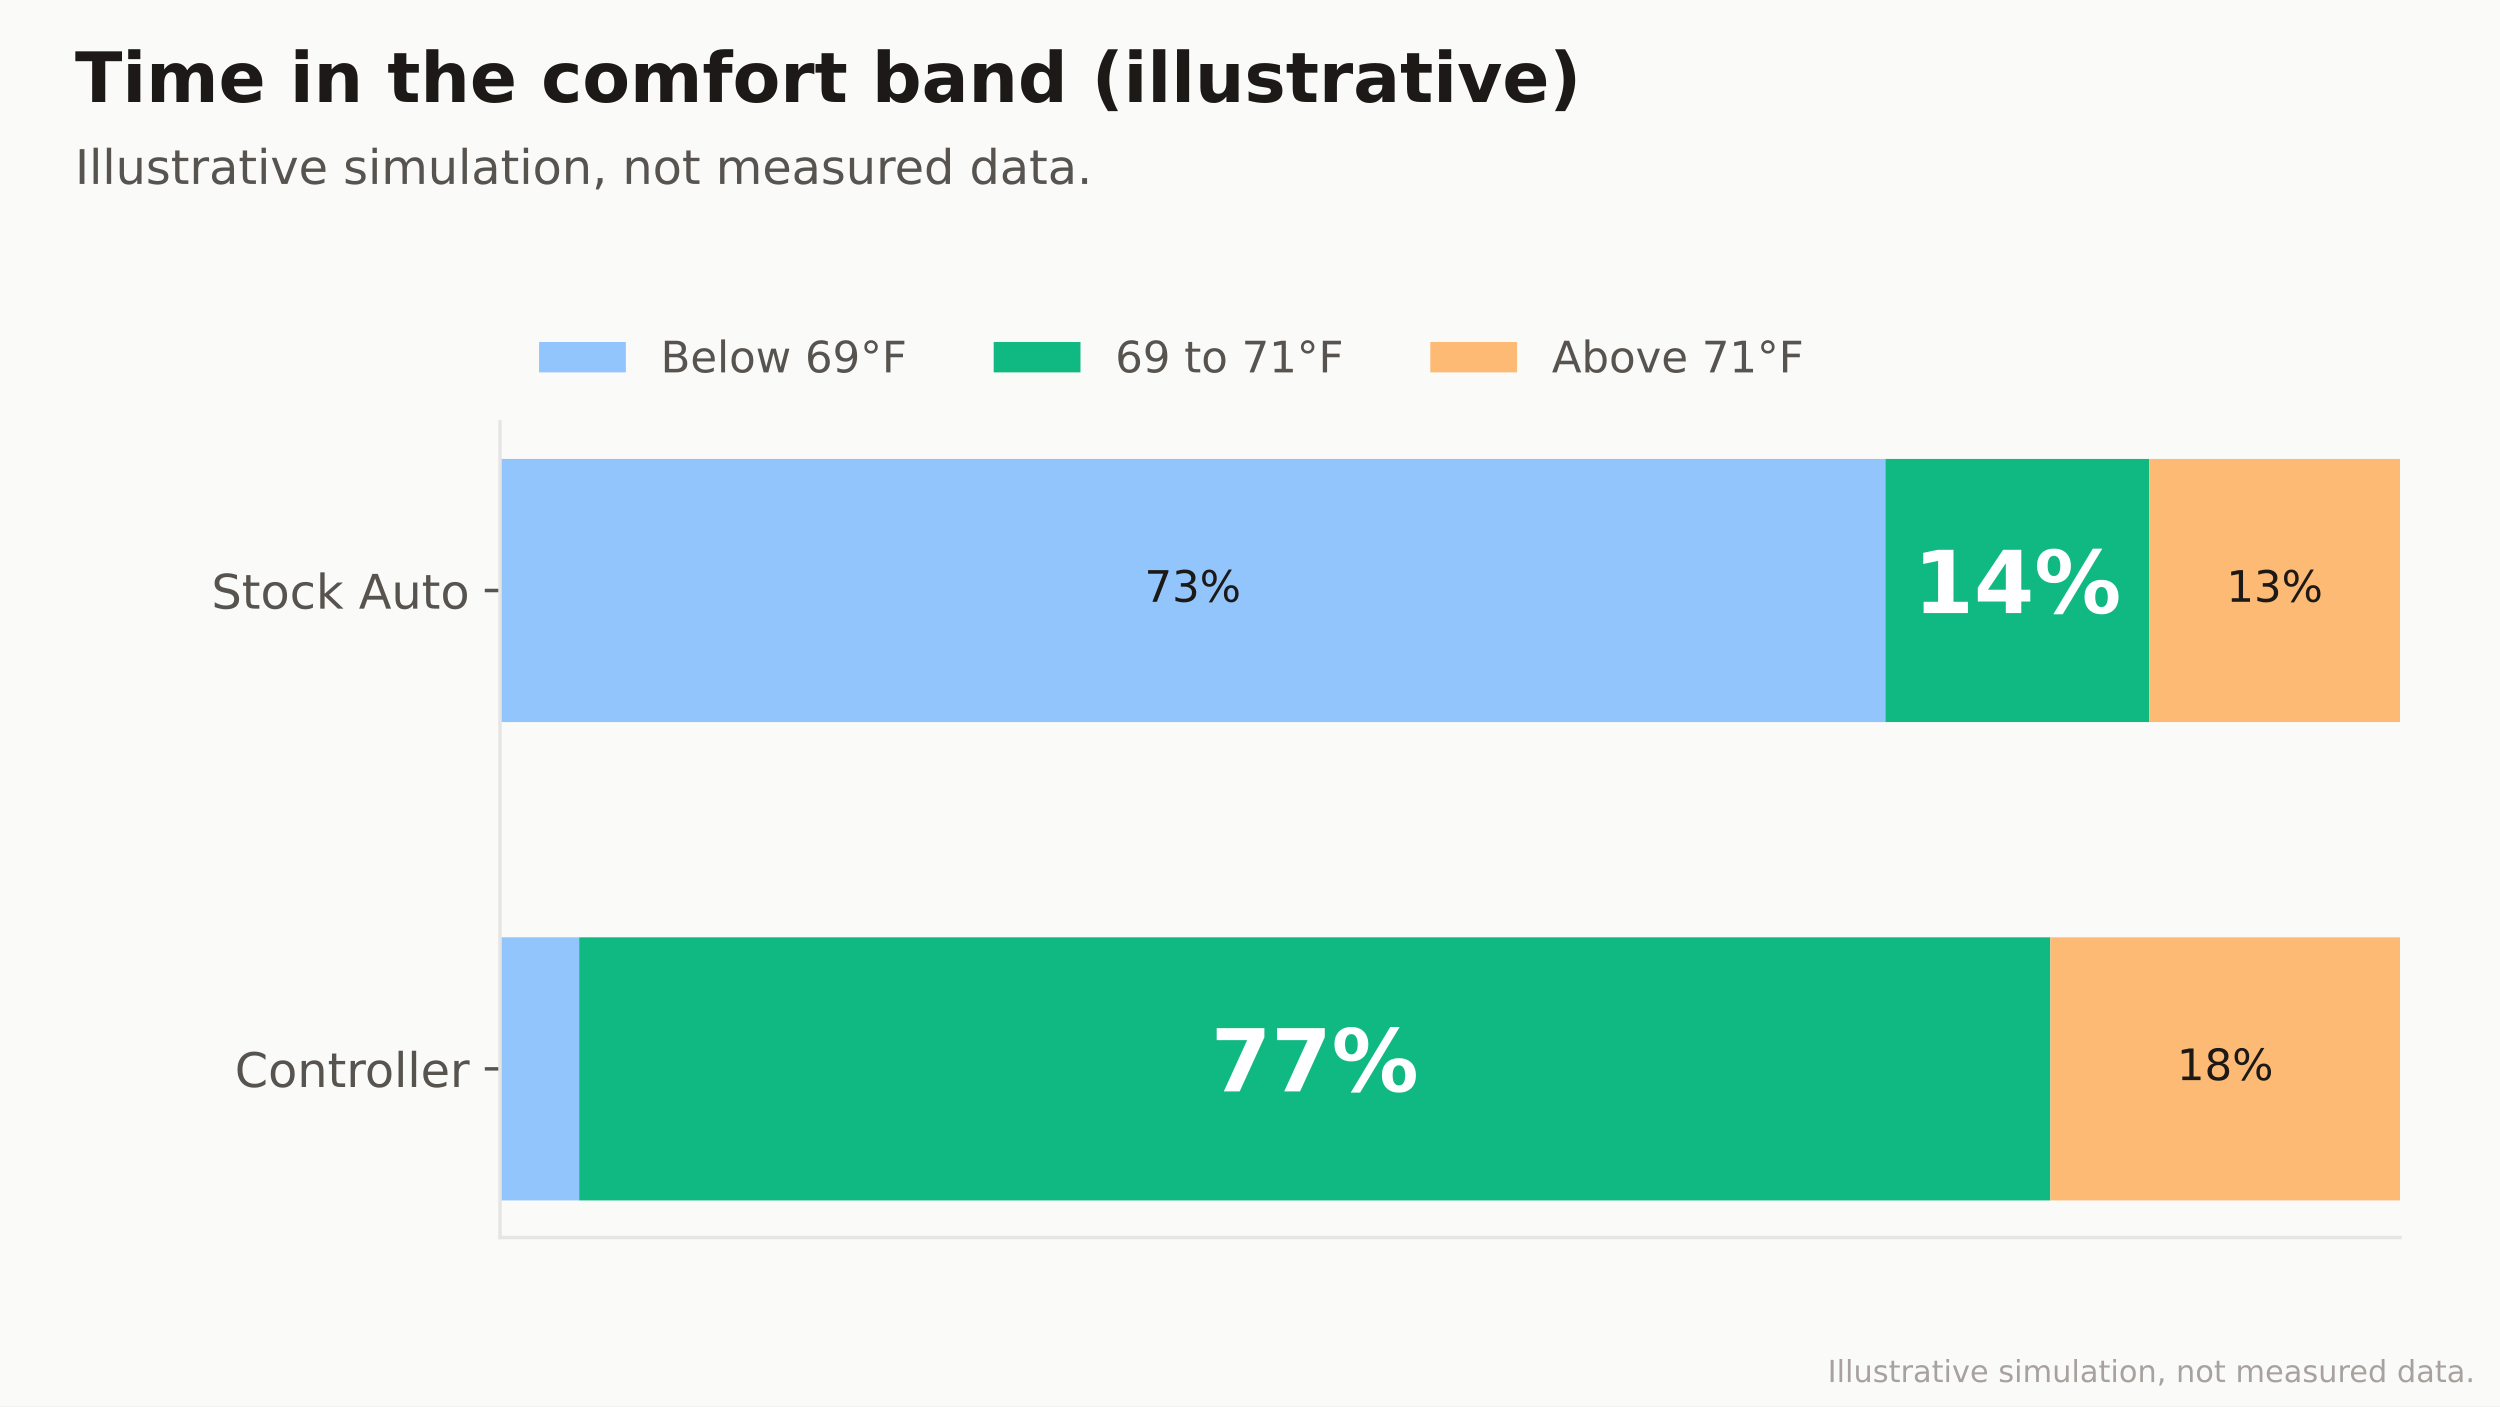
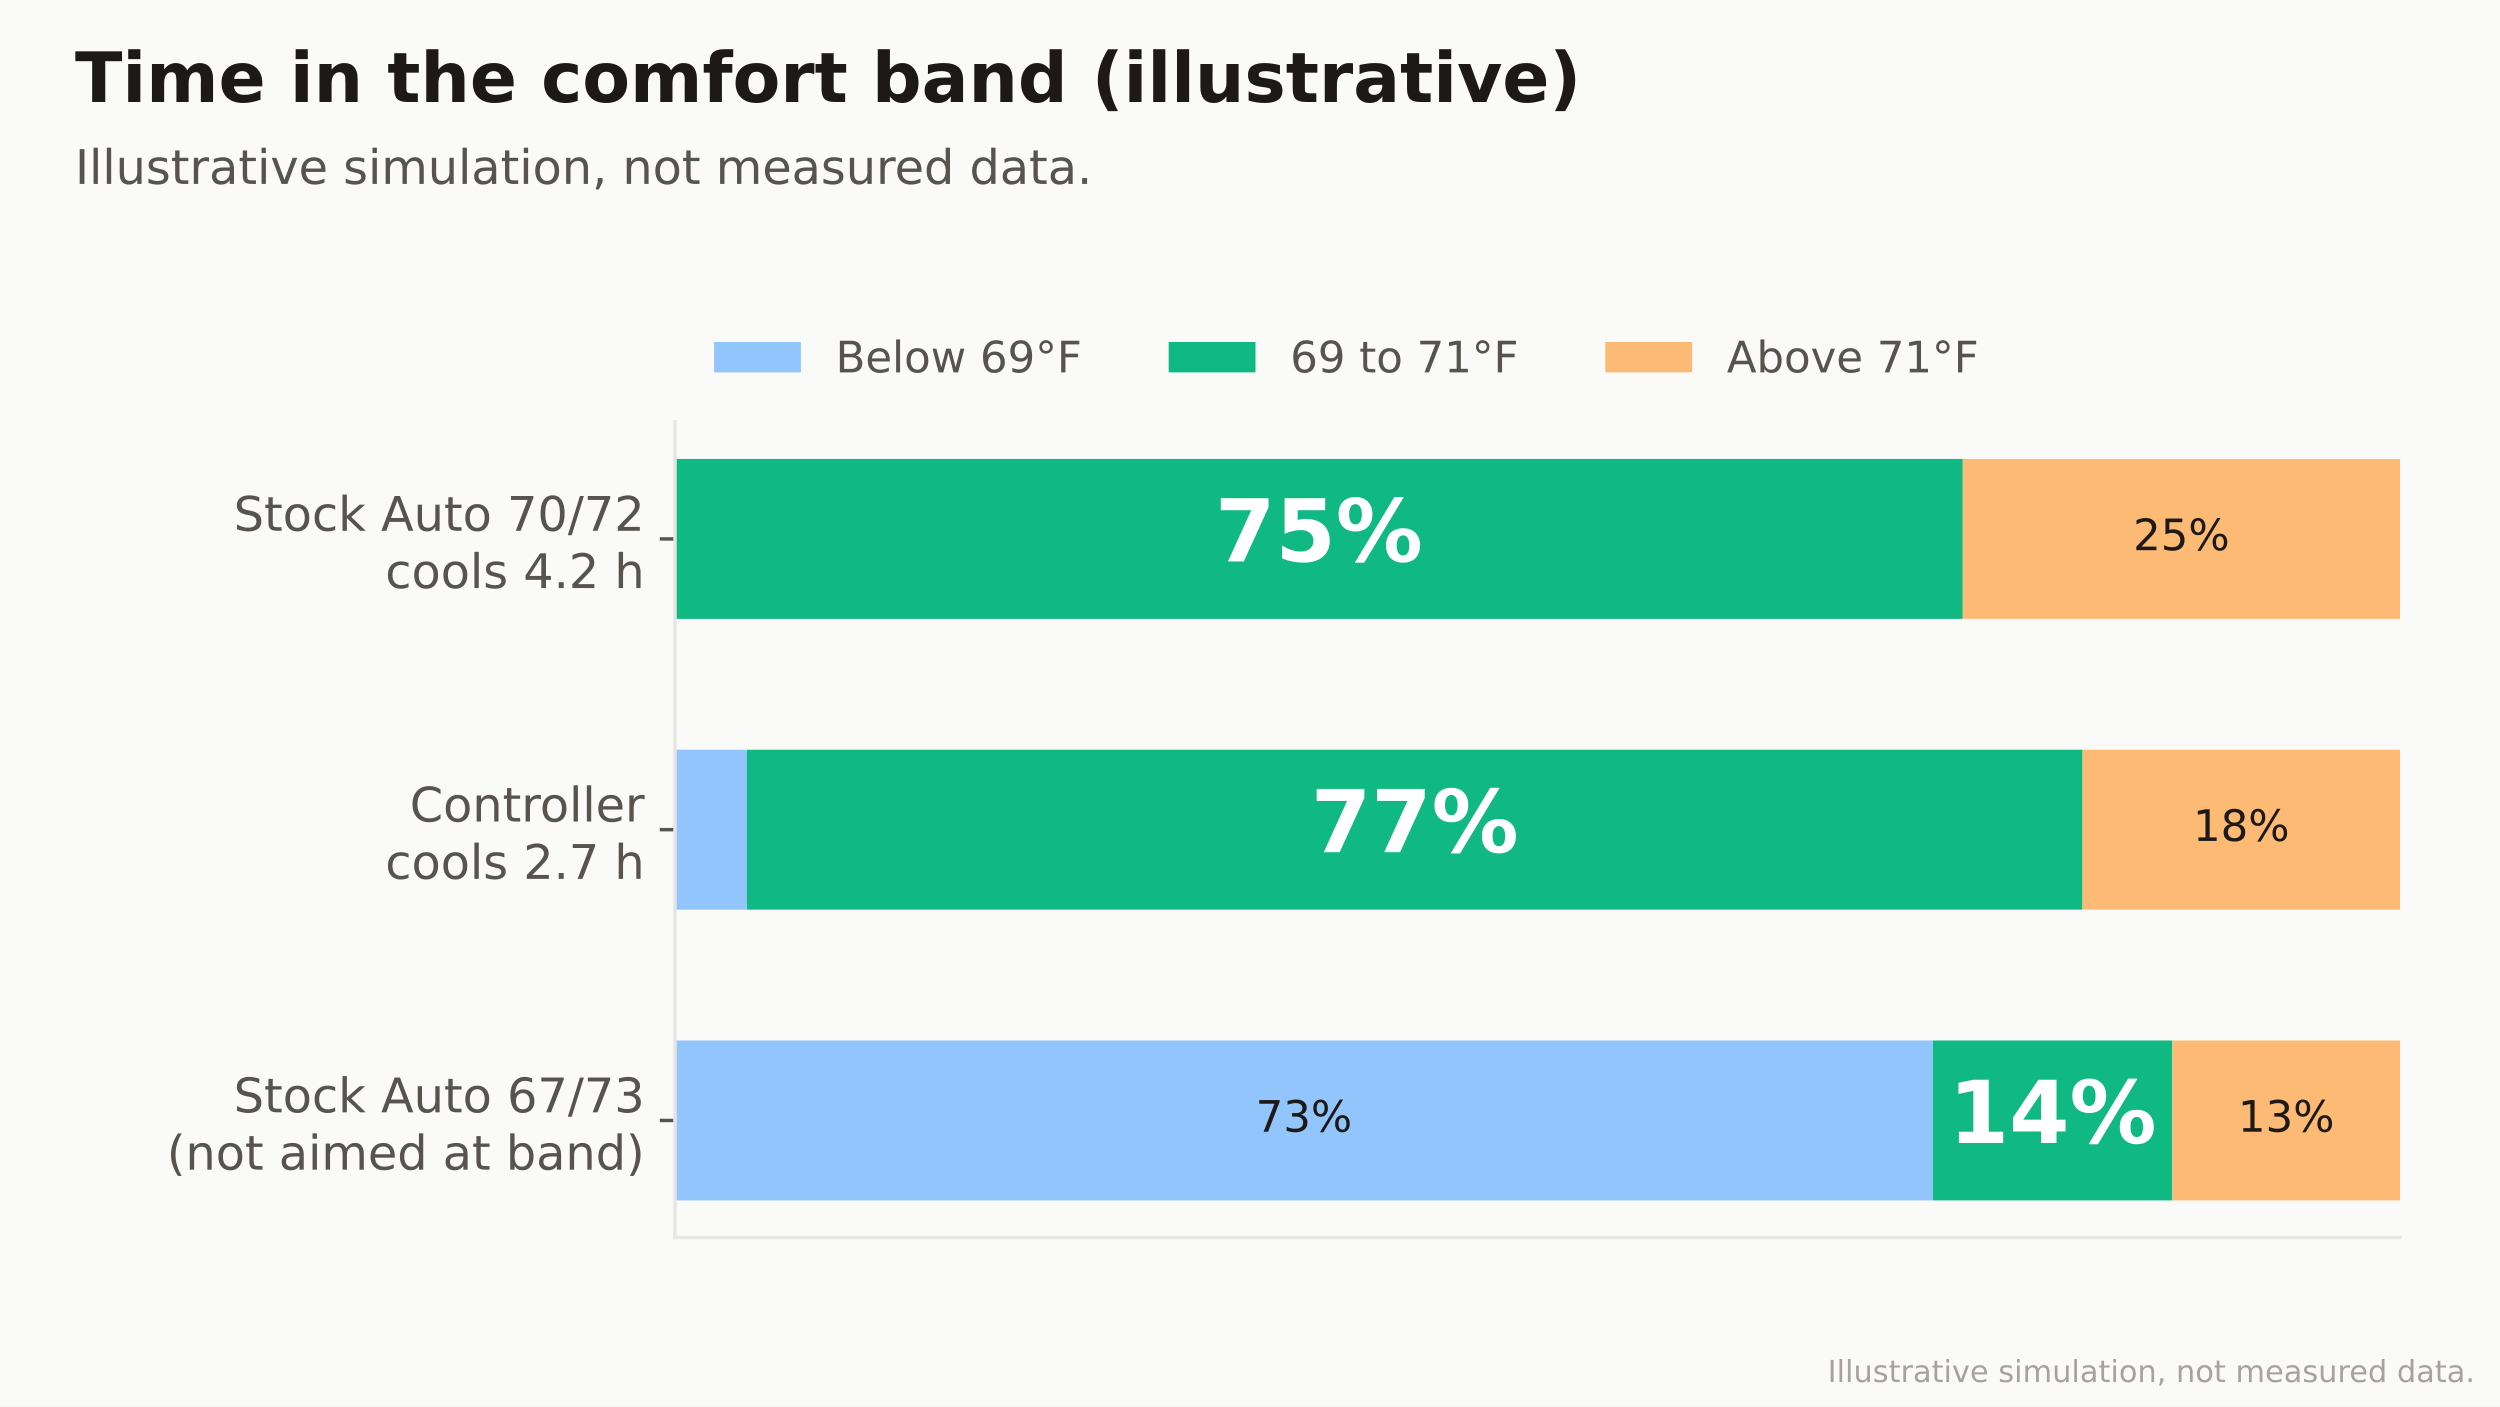
<svg xmlns="http://www.w3.org/2000/svg" xmlns:xlink="http://www.w3.org/1999/xlink" width="576pt" height="324pt" viewBox="0 0 576 324" version="1.1">
  <defs>
    <style type="text/css">*{stroke-linejoin: round; stroke-linecap: butt}</style>
  </defs>
  <g id="figure_1">
    <g id="patch_1">
      <path d="M 0 324  L 576 324  L 576 0  L 0 0  z " style="fill: #fafaf9" />
    </g>
    <g id="axes_1">
      <g id="patch_2">
-         <path d="M 115.2 285.12  L 552.96 285.12  L 552.96 97.2  L 115.2 97.2  z " style="fill: #fafaf9" />
+         <path d="M 155.52 285.12  L 552.96 285.12  L 552.96 97.2  L 155.52 97.2  z " style="fill: #fafaf9" />
      </g>
      <g id="patch_3">
-         <path d="M 115.2 105.742  L 434.4 105.742  L 434.4 166.361  L 115.2 166.361  z " clip-path="url(#p9ac1f8718b)" style="fill: #93c5fd" />
+         <path d="M 155.52 105.742  L 155.52 105.742  L 155.52 142.589  L 155.52 142.589  z " clip-path="url(#p43a470aa04)" style="fill: #93c5fd" />
      </g>
      <g id="patch_4">
-         <path d="M 434.4 105.742  L 495.2 105.742  L 495.2 166.361  L 434.4 166.361  z " clip-path="url(#p9ac1f8718b)" style="fill: #10b981" />
+         <path d="M 155.52 105.742  L 452.22 105.742  L 452.22 142.589  L 155.52 142.589  z " clip-path="url(#p43a470aa04)" style="fill: #10b981" />
      </g>
      <g id="patch_5">
-         <path d="M 495.2 105.742  L 552.96 105.742  L 552.96 166.361  L 495.2 166.361  z " clip-path="url(#p9ac1f8718b)" style="fill: #fdba74" />
+         <path d="M 452.22 105.742  L 552.96 105.742  L 552.96 142.589  L 452.22 142.589  z " clip-path="url(#p43a470aa04)" style="fill: #fdba74" />
      </g>
      <g id="patch_6">
-         <path d="M 115.2 215.959  L 133.44 215.959  L 133.44 276.578  L 115.2 276.578  z " clip-path="url(#p9ac1f8718b)" style="fill: #93c5fd" />
+         <path d="M 155.52 172.736  L 172.08 172.736  L 172.08 209.584  L 155.52 209.584  z " clip-path="url(#p43a470aa04)" style="fill: #93c5fd" />
      </g>
      <g id="patch_7">
-         <path d="M 133.44 215.959  L 472.4 215.959  L 472.4 276.578  L 133.44 276.578  z " clip-path="url(#p9ac1f8718b)" style="fill: #10b981" />
+         <path d="M 172.08 172.736  L 479.82 172.736  L 479.82 209.584  L 172.08 209.584  z " clip-path="url(#p43a470aa04)" style="fill: #10b981" />
      </g>
      <g id="patch_8">
-         <path d="M 472.4 215.959  L 552.96 215.959  L 552.96 276.578  L 472.4 276.578  z " clip-path="url(#p9ac1f8718b)" style="fill: #fdba74" />
+         <path d="M 479.82 172.736  L 552.96 172.736  L 552.96 209.584  L 479.82 209.584  z " clip-path="url(#p43a470aa04)" style="fill: #fdba74" />
+       </g>
+       <g id="patch_9">
+         <path d="M 155.52 239.731  L 445.32 239.731  L 445.32 276.578  L 155.52 276.578  z " clip-path="url(#p43a470aa04)" style="fill: #93c5fd" />
+       </g>
+       <g id="patch_10">
+         <path d="M 445.32 239.731  L 500.52 239.731  L 500.52 276.578  L 445.32 276.578  z " clip-path="url(#p43a470aa04)" style="fill: #10b981" />
+       </g>
+       <g id="patch_11">
+         <path d="M 500.52 239.731  L 552.96 239.731  L 552.96 276.578  L 500.52 276.578  z " clip-path="url(#p43a470aa04)" style="fill: #fdba74" />
      </g>
      <g id="matplotlib.axis_1" />
      <g id="matplotlib.axis_2">
        <g id="ytick_1">
          <g id="line2d_1">
            <defs>
              <path id="m4b60b3d631" d="M 0 0  L -3.5 0  " style="stroke: #57534e; stroke-width: 0.8" />
            </defs>
            <g>
-               <use xlink:href="#m4b60b3d631" x="115.2" y="136.051" style="fill: #57534e; stroke: #57534e; stroke-width: 0.8" />
+               <use xlink:href="#m4b60b3d631" x="155.52" y="124.165" style="fill: #57534e; stroke: #57534e; stroke-width: 0.8" />
            </g>
          </g>
          <g id="text_1">
-             <text style="font-size: 11px; font-family: 'DejaVu Sans', sans-serif; text-anchor: end; fill: #57534e" x="108.2" y="140.231" transform="rotate(-0 108.2 140.2306)">Stock Auto</text>
+             <text style="font-size: 11px; font-family: 'DejaVu Sans', sans-serif; fill: #57534e" transform="translate(53.84437 122.2935)">Stock Auto 70/72</text>
+             <text style="font-size: 11px; font-family: 'DejaVu Sans', sans-serif; fill: #57534e" transform="translate(88.76766 135.4965)">cools 4.2 h</text>
          </g>
        </g>
        <g id="ytick_2">
          <g id="line2d_2">
            <g>
-               <use xlink:href="#m4b60b3d631" x="115.2" y="246.269" style="fill: #57534e; stroke: #57534e; stroke-width: 0.8" />
+               <use xlink:href="#m4b60b3d631" x="155.52" y="191.16" style="fill: #57534e; stroke: #57534e; stroke-width: 0.8" />
            </g>
          </g>
          <g id="text_2">
-             <text style="font-size: 11px; font-family: 'DejaVu Sans', sans-serif; text-anchor: end; fill: #57534e" x="108.2" y="250.448" transform="rotate(-0 108.2 250.4476)">Controller</text>
+             <text style="font-size: 11px; font-family: 'DejaVu Sans', sans-serif; fill: #57534e" transform="translate(94.41203 189.2882)">Controller</text>
+             <text style="font-size: 11px; font-family: 'DejaVu Sans', sans-serif; fill: #57534e" transform="translate(88.76766 202.4912)">cools 2.7 h</text>
+           </g>
+         </g>
+         <g id="ytick_3">
+           <g id="line2d_3">
+             <g>
+               <use xlink:href="#m4b60b3d631" x="155.52" y="258.155" style="fill: #57534e; stroke: #57534e; stroke-width: 0.8" />
+             </g>
+           </g>
+           <g id="text_3">
+             <text style="font-size: 11px; font-family: 'DejaVu Sans', sans-serif; fill: #57534e" transform="translate(53.84437 256.2828)">Stock Auto 67/73</text>
+             <text style="font-size: 11px; font-family: 'DejaVu Sans', sans-serif; fill: #57534e" transform="translate(38.43922 269.4858)">(not aimed at band)</text>
          </g>
        </g>
      </g>
-       <g id="patch_9">
-         <path d="M 115.2 285.12  L 115.2 97.2  " style="fill: none; stroke: #e7e5e4; stroke-width: 0.8; stroke-linejoin: miter; stroke-linecap: square" />
+       <g id="patch_12">
+         <path d="M 155.52 285.12  L 155.52 97.2  " style="fill: none; stroke: #e7e5e4; stroke-width: 0.8; stroke-linejoin: miter; stroke-linecap: square" />
      </g>
-       <g id="patch_10">
-         <path d="M 115.2 285.12  L 552.96 285.12  " style="fill: none; stroke: #e7e5e4; stroke-width: 0.8; stroke-linejoin: miter; stroke-linecap: square" />
-       </g>
-       <g id="text_3">
-         <text style="font-size: 10px; font-family: 'DejaVu Sans', sans-serif; text-anchor: middle; fill: #1c1917" x="274.8" y="138.649" transform="rotate(-0 274.8 138.6492)">73%</text>
+       <g id="patch_13">
+         <path d="M 155.52 285.12  L 552.96 285.12  " style="fill: none; stroke: #e7e5e4; stroke-width: 0.8; stroke-linejoin: miter; stroke-linecap: square" />
      </g>
      <g id="text_4">
-         <text style="font-weight: 700; font-size: 20px; font-family: 'DejaVu Sans', sans-serif; text-anchor: middle; fill: #ffffff" x="464.8" y="141.247" transform="rotate(-0 464.8 141.2468)">14%</text>
+         <text style="font-weight: 700; font-size: 20px; font-family: 'DejaVu Sans', sans-serif; text-anchor: middle; fill: #ffffff" x="303.87" y="129.361" transform="rotate(-0 303.87 129.3607)">75%</text>
      </g>
      <g id="text_5">
-         <text style="font-size: 10px; font-family: 'DejaVu Sans', sans-serif; text-anchor: middle; fill: #1c1917" x="524.08" y="138.649" transform="rotate(-0 524.08 138.6492)">13%</text>
+         <text style="font-size: 10px; font-family: 'DejaVu Sans', sans-serif; text-anchor: middle; fill: #1c1917" x="502.59" y="126.763" transform="rotate(-0 502.59 126.763)">25%</text>
      </g>
      <g id="text_6">
-         <text style="font-weight: 700; font-size: 20px; font-family: 'DejaVu Sans', sans-serif; text-anchor: middle; fill: #ffffff" x="302.92" y="251.464" transform="rotate(-0 302.92 251.4638)">77%</text>
+         <text style="font-weight: 700; font-size: 20px; font-family: 'DejaVu Sans', sans-serif; text-anchor: middle; fill: #ffffff" x="325.95" y="196.355" transform="rotate(-0 325.95 196.3553)">77%</text>
      </g>
      <g id="text_7">
-         <text style="font-size: 10px; font-family: 'DejaVu Sans', sans-serif; text-anchor: middle; fill: #1c1917" x="512.68" y="248.866" transform="rotate(-0 512.68 248.8662)">18%</text>
+         <text style="font-size: 10px; font-family: 'DejaVu Sans', sans-serif; text-anchor: middle; fill: #1c1917" x="516.39" y="193.758" transform="rotate(-0 516.39 193.7577)">18%</text>
+       </g>
+       <g id="text_8">
+         <text style="font-size: 10px; font-family: 'DejaVu Sans', sans-serif; text-anchor: middle; fill: #1c1917" x="300.42" y="260.752" transform="rotate(-0 300.42 260.7523)">73%</text>
+       </g>
+       <g id="text_9">
+         <text style="font-weight: 700; font-size: 20px; font-family: 'DejaVu Sans', sans-serif; text-anchor: middle; fill: #ffffff" x="472.92" y="263.35" transform="rotate(-0 472.92 263.35)">14%</text>
+       </g>
+       <g id="text_10">
+         <text style="font-size: 10px; font-family: 'DejaVu Sans', sans-serif; text-anchor: middle; fill: #1c1917" x="526.74" y="260.752" transform="rotate(-0 526.74 260.7523)">13%</text>
      </g>
      <g id="legend_1">
-         <g id="patch_11">
-           <path d="M 124.2 85.798  L 144.2 85.798  L 144.2 78.798  L 124.2 78.798  z " style="fill: #93c5fd" />
+         <g id="patch_14">
+           <path d="M 164.52 85.798  L 184.52 85.798  L 184.52 78.798  L 164.52 78.798  z " style="fill: #93c5fd" />
        </g>
-         <g id="text_8">
-           <text style="font-size: 10px; font-family: 'DejaVu Sans', sans-serif; text-anchor: start; fill: #57534e" x="152.2" y="85.798" transform="rotate(-0 152.2 85.79766)">Below 69°F</text>
+         <g id="text_11">
+           <text style="font-size: 10px; font-family: 'DejaVu Sans', sans-serif; text-anchor: start; fill: #57534e" x="192.52" y="85.798" transform="rotate(-0 192.52 85.79766)">Below 69°F</text>
        </g>
-         <g id="patch_12">
-           <path d="M 228.944 85.798  L 248.944 85.798  L 248.944 78.798  L 228.944 78.798  z " style="fill: #10b981" />
+         <g id="patch_15">
+           <path d="M 269.264 85.798  L 289.264 85.798  L 289.264 78.798  L 269.264 78.798  z " style="fill: #10b981" />
        </g>
-         <g id="text_9">
-           <text style="font-size: 10px; font-family: 'DejaVu Sans', sans-serif; text-anchor: start; fill: #57534e" x="256.944" y="85.798" transform="rotate(-0 256.9438 85.79766)">69 to 71°F</text>
+         <g id="text_12">
+           <text style="font-size: 10px; font-family: 'DejaVu Sans', sans-serif; text-anchor: start; fill: #57534e" x="297.264" y="85.798" transform="rotate(-0 297.2638 85.79766)">69 to 71°F</text>
        </g>
-         <g id="patch_13">
-           <path d="M 329.541 85.798  L 349.541 85.798  L 349.541 78.798  L 329.541 78.798  z " style="fill: #fdba74" />
+         <g id="patch_16">
+           <path d="M 369.861 85.798  L 389.861 85.798  L 389.861 78.798  L 369.861 78.798  z " style="fill: #fdba74" />
        </g>
-         <g id="text_10">
-           <text style="font-size: 10px; font-family: 'DejaVu Sans', sans-serif; text-anchor: start; fill: #57534e" x="357.541" y="85.798" transform="rotate(-0 357.5406 85.79766)">Above 71°F</text>
+         <g id="text_13">
+           <text style="font-size: 10px; font-family: 'DejaVu Sans', sans-serif; text-anchor: start; fill: #57534e" x="397.861" y="85.798" transform="rotate(-0 397.8606 85.79766)">Above 71°F</text>
        </g>
      </g>
    </g>
-     <g id="text_11">
+     <g id="text_14">
      <text style="font-weight: 700; font-size: 16px; font-family: 'DejaVu Sans', sans-serif; text-anchor: start; fill: #1c1917" x="17.28" y="23.497" transform="rotate(-0 17.28 23.4975)">Time in the comfort band (illustrative)</text>
    </g>
-     <g id="text_12">
+     <g id="text_15">
      <text style="font-size: 11px; font-family: 'DejaVu Sans', sans-serif; text-anchor: start; fill: #57534e" x="17.28" y="42.378" transform="rotate(-0 17.28 42.37828)">Illustrative simulation, not measured data.</text>
    </g>
-     <g id="text_13">
+     <g id="text_16">
      <text style="font-size: 7px; font-family: 'DejaVu Sans', sans-serif; text-anchor: end; fill: #a8a29e" x="570.24" y="318.43" transform="rotate(-0 570.24 318.4304)">Illustrative simulation, not measured data.</text>
    </g>
  </g>
  <defs>
-     <clipPath id="p9ac1f8718b">
-       <rect x="115.2" y="97.2" width="437.76" height="187.92" />
+     <clipPath id="p43a470aa04">
+       <rect x="155.52" y="97.2" width="397.44" height="187.92" />
    </clipPath>
  </defs>
</svg>
